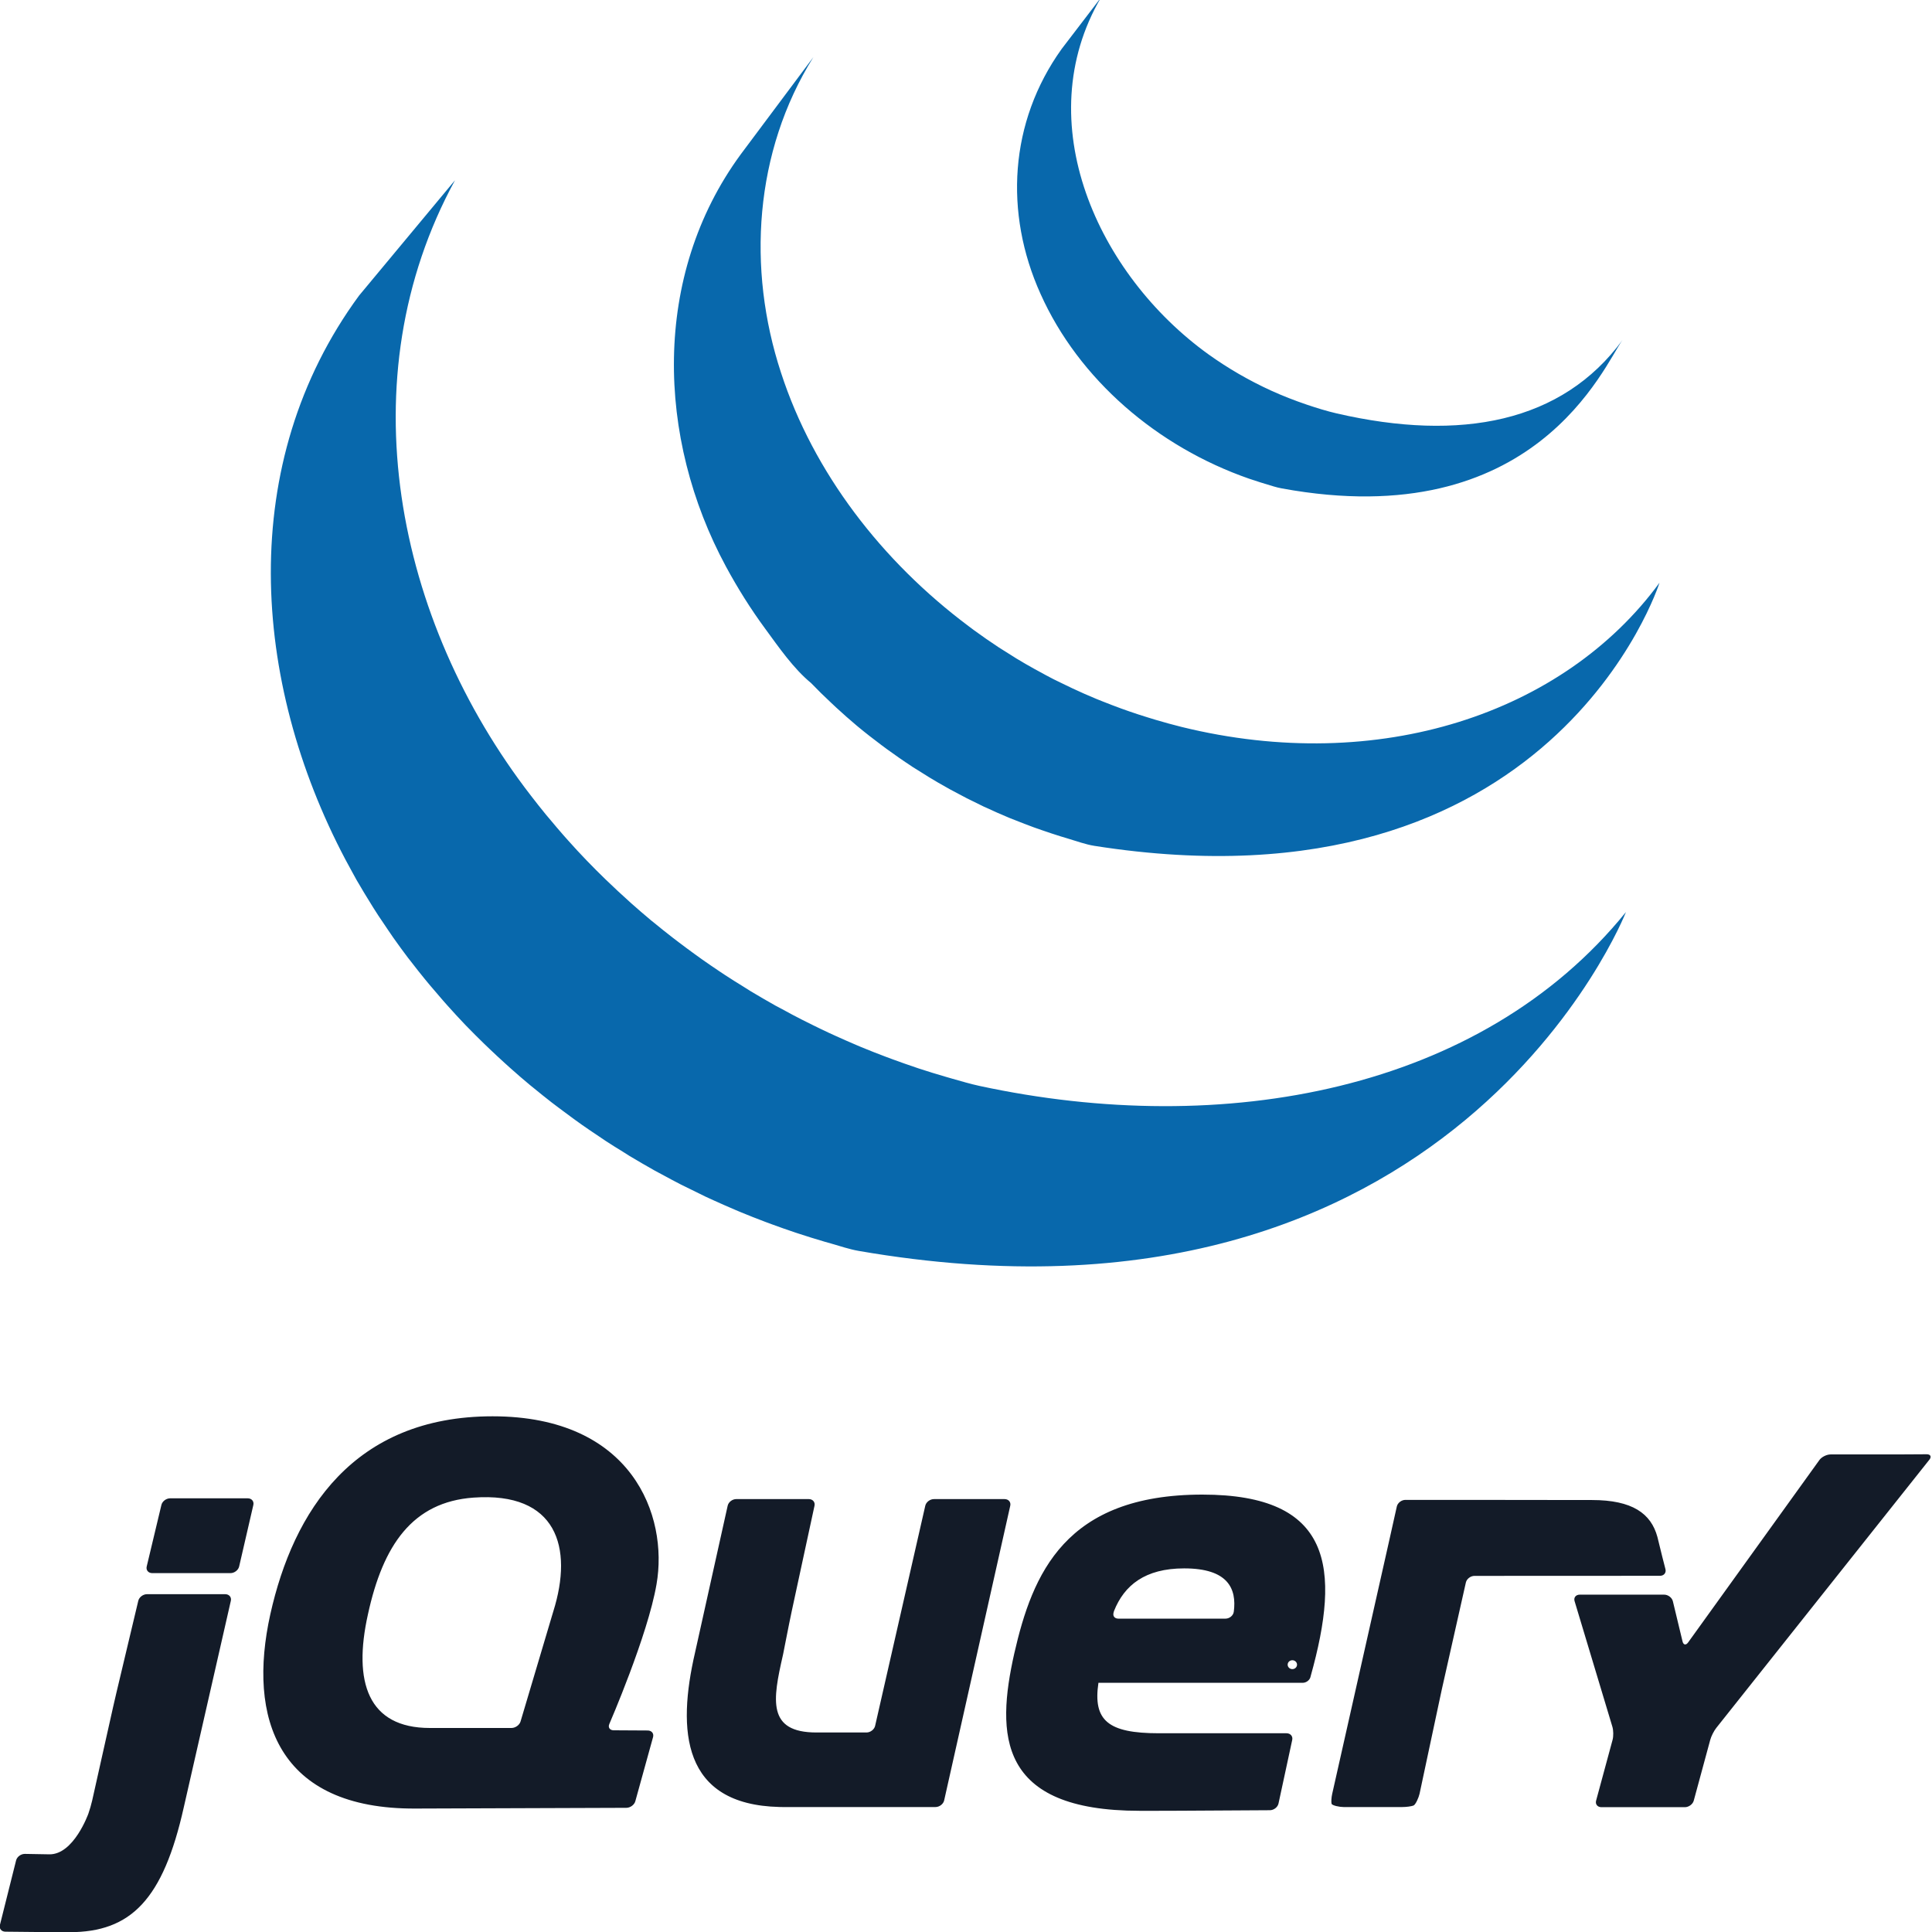
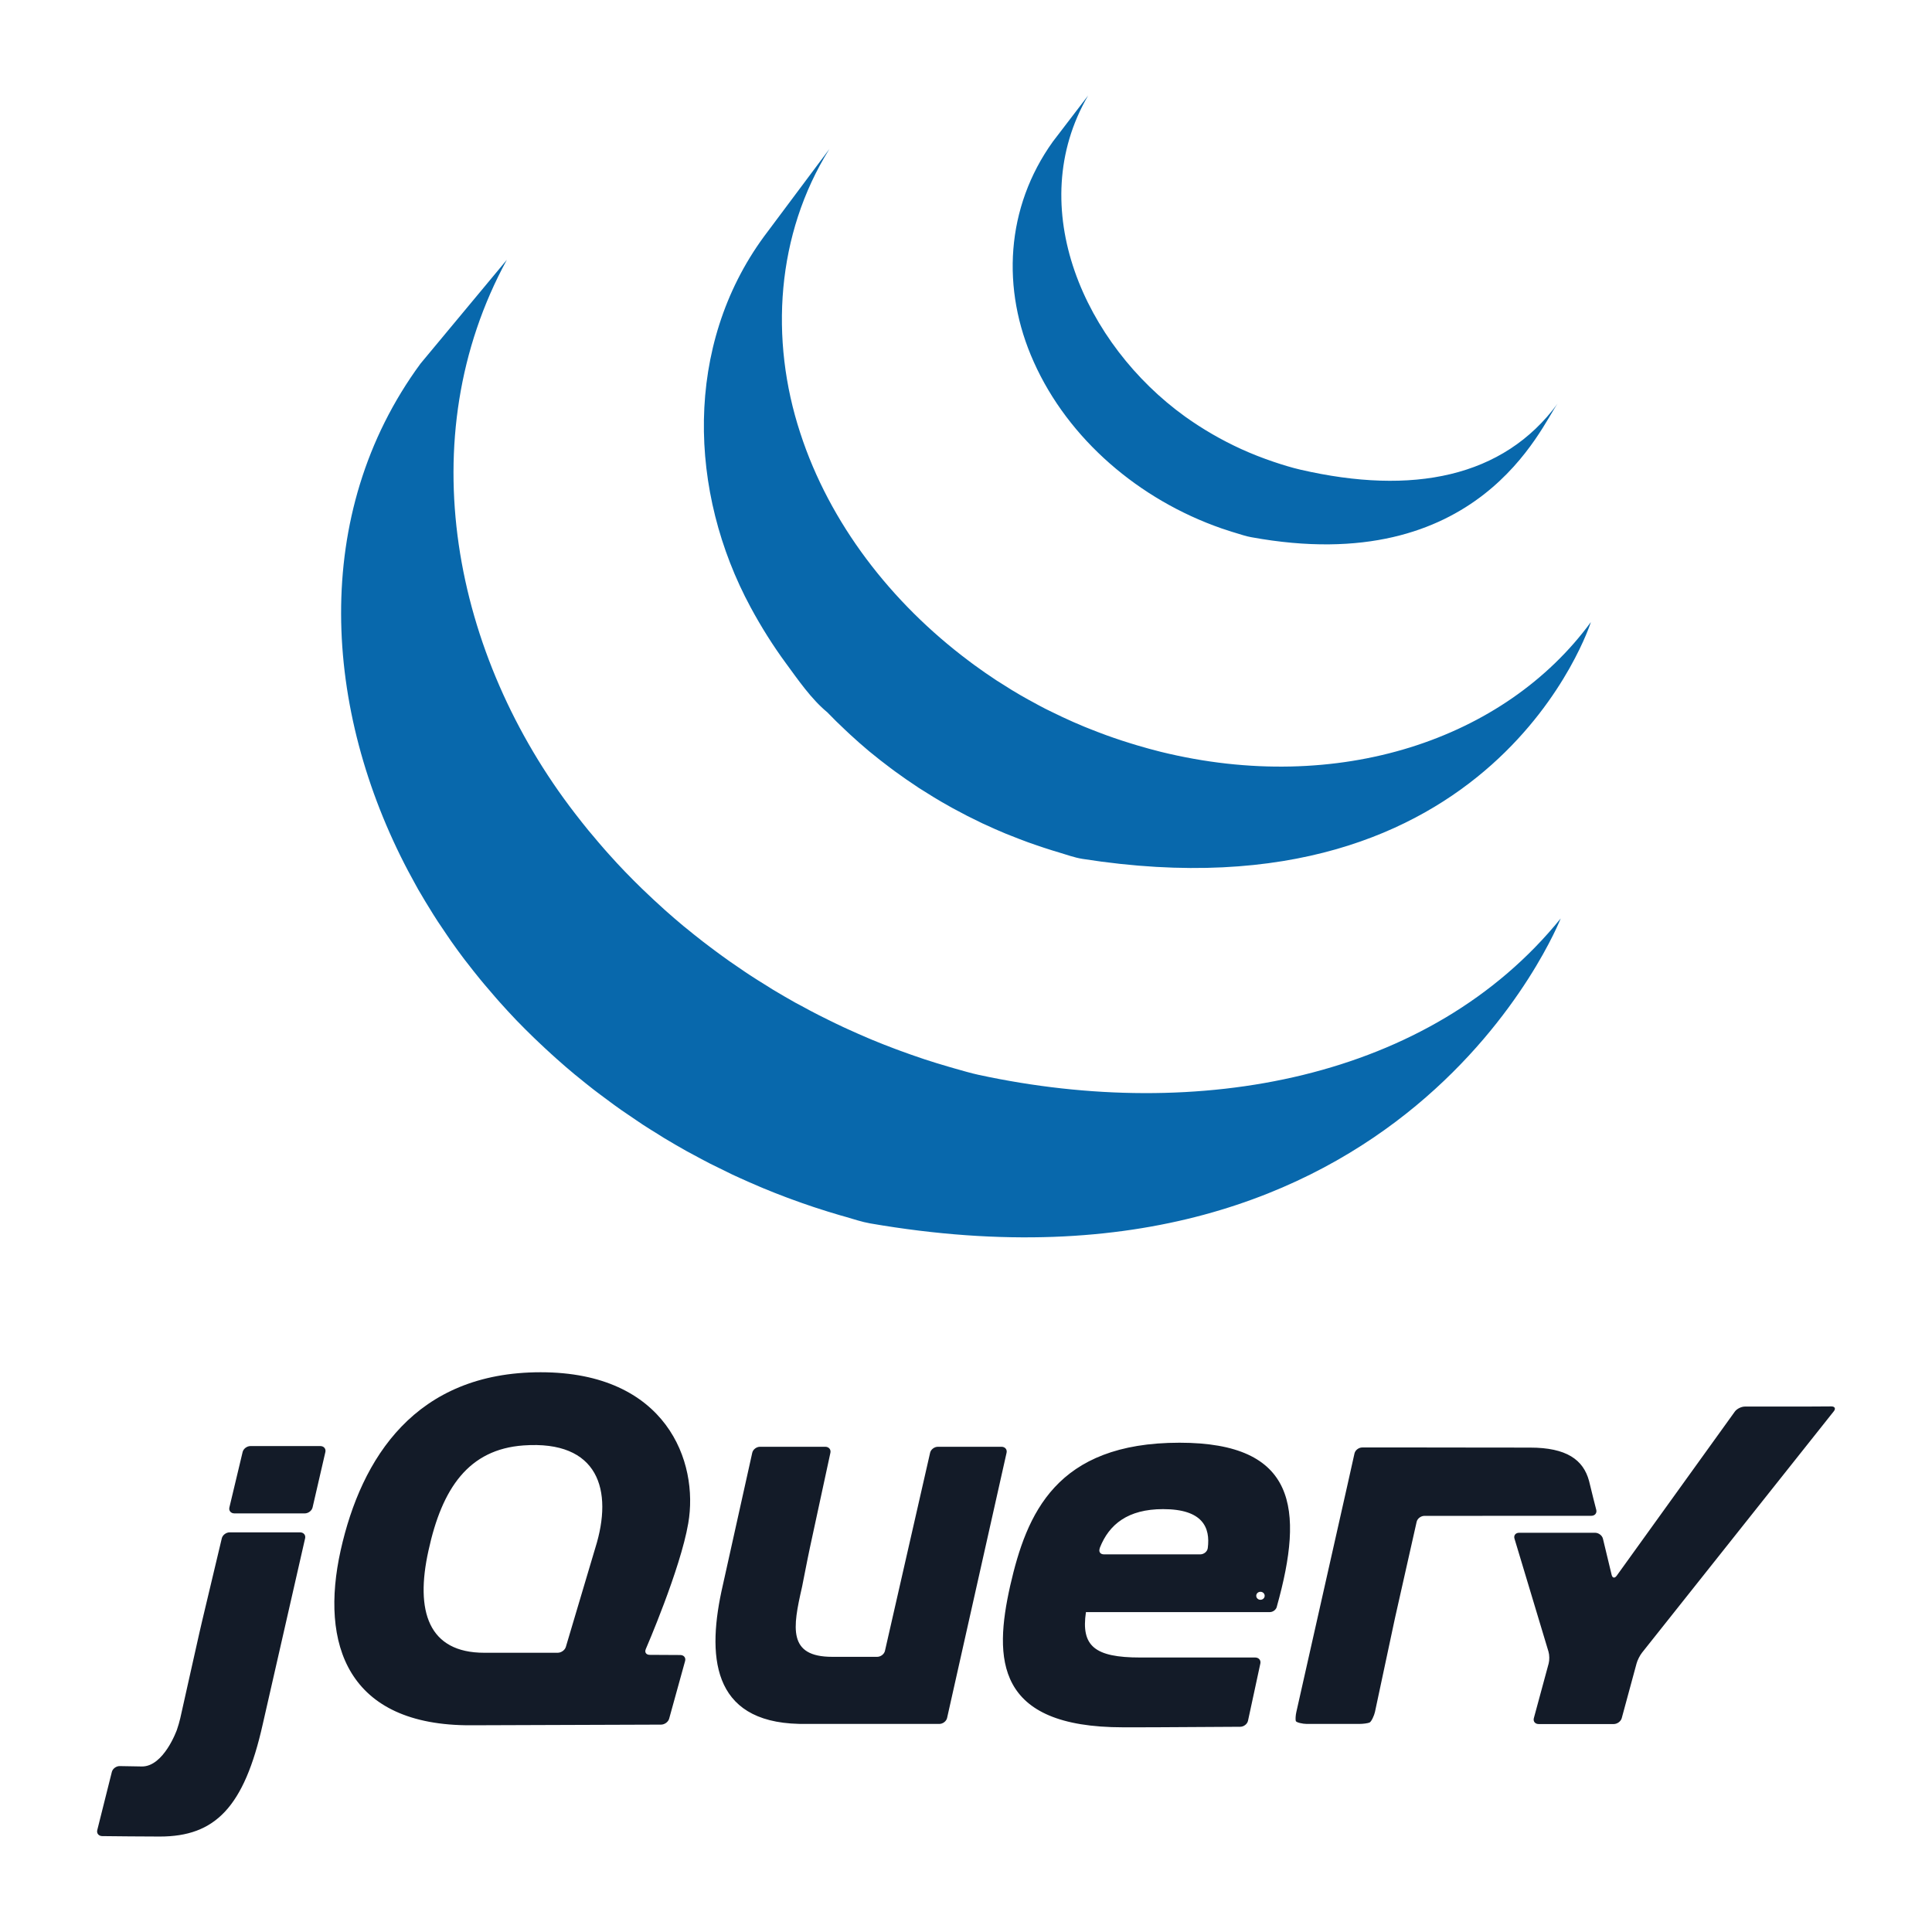
- <svg xmlns="http://www.w3.org/2000/svg" version="1.1" id="圖層_1" x="0px" y="0px" width="695.05px" height="695.05px" viewBox="152.475 152.475 695.05 695.05" enable-background="new 152.475 152.475 695.05 695.05" xml:space="preserve">
+ <svg xmlns="http://www.w3.org/2000/svg" version="1.1" id="圖層_1" x="0px" y="0px" width="695.05px" height="695.05px" viewBox="0 0 695.05 695.05" enable-background="new 0 0 695.05 695.05" xml:space="preserve">
  <g>
-     <path fill="#0868AC" d="M281.637,258.83c-44.234,60.287-38.729,138.73-4.934,202.8l2.473,4.553l1.583,2.888l0.987,1.66l1.763,2.99   c1.046,1.751,2.124,3.492,3.225,5.244l1.841,2.875c1.221,1.86,2.467,3.71,3.742,5.553l1.594,2.333   c1.763,2.494,3.562,4.976,5.421,7.424l0.157,0.188l0.915,1.169c1.607,2.1,3.261,4.177,4.94,6.238l1.858,2.241   c1.498,1.787,3.02,3.555,4.566,5.33l1.745,1.974c2.076,2.317,4.2,4.635,6.36,6.895l0.126,0.126l0.248,0.257   c2.111,2.185,4.271,4.325,6.467,6.465l2.07,1.979c1.696,1.622,3.423,3.214,5.162,4.801l2.112,1.904   c2.329,2.078,4.675,4.122,7.075,6.106l0.109,0.091l1.233,0.993c2.112,1.74,4.26,3.452,6.425,5.147l2.661,2.015   c1.769,1.34,3.555,2.671,5.354,3.971l2.87,2.061c1.985,1.387,3.989,2.75,6.011,4.091l2.184,1.473l0.607,0.41   c1.913,1.257,3.881,2.46,5.836,3.663l2.527,1.599c3.009,1.797,6.059,3.584,9.14,5.308l2.527,1.352   c2.268,1.238,4.549,2.46,6.858,3.646l3.797,1.86l4.909,2.418l1.131,0.521l2.009,0.919c2.569,1.164,5.162,2.311,7.78,3.418   l1.642,0.695c2.997,1.245,6.023,2.438,9.074,3.584l2.215,0.821c2.821,1.039,5.685,2.05,8.561,3.008l1.077,0.353   c3.152,1.052,6.341,2.016,9.548,2.969l2.304,0.65c3.261,0.936,6.493,2.042,9.855,2.636   c213.911,36.994,276.046-121.907,276.046-121.907c-52.188,64.48-144.815,81.484-232.581,62.552   c-3.327-0.714-6.553-1.701-9.795-2.604l-2.442-0.707c-3.165-0.918-6.312-1.883-9.434-2.909l-1.294-0.44   c-2.798-0.935-5.56-1.917-8.315-2.927l-2.334-0.867c-3.015-1.13-6.017-2.312-8.978-3.538l-1.792-0.76   c-2.545-1.09-5.066-2.191-7.575-3.337l-2.19-1c-1.967-0.906-3.911-1.871-5.86-2.823l-3.905-1.946   c-2.376-1.198-4.705-2.454-7.021-3.731l-2.371-1.251c-3.086-1.729-6.131-3.509-9.145-5.317l-2.468-1.558   c-2.184-1.335-4.362-2.699-6.503-4.104l-2.1-1.396c-2.07-1.382-4.122-2.791-6.149-4.212l-2.726-1.957   c-1.865-1.353-3.718-2.716-5.547-4.114l-2.473-1.883c-2.334-1.814-4.639-3.652-6.913-5.529l-0.759-0.6   c-2.46-2.048-4.879-4.153-7.268-6.264l-2.045-1.873c-1.769-1.592-3.514-3.201-5.222-4.856l-2.046-1.94   c-2.178-2.111-4.314-4.25-6.408-6.425l-0.319-0.324c-2.214-2.294-4.38-4.64-6.498-7.014l-1.703-1.917   c-1.583-1.803-3.147-3.641-4.675-5.484l-1.714-2.025c-1.847-2.266-3.641-4.526-5.403-6.819   c-48.723-63.037-66.232-149.977-27.286-221.375 M418.938,208.032c-31.985,43.653-30.252,102.103-5.294,148.266   c4.182,7.738,8.886,15.253,14.145,22.397c4.789,6.523,10.107,14.272,16.468,19.504c2.304,2.408,4.716,4.759,7.178,7.064   l1.889,1.774c2.389,2.197,4.82,4.36,7.328,6.46l0.301,0.245l0.073,0.069c2.779,2.311,5.649,4.531,8.562,6.722l1.943,1.438   c2.925,2.123,5.903,4.211,8.959,6.202l0.258,0.189l4.092,2.55l1.937,1.215c2.186,1.33,4.393,2.62,6.644,3.857l0.938,0.526   c1.938,1.055,3.898,2.094,5.866,3.11l2.087,1.027l4.104,2.02l0.621,0.268c2.821,1.313,5.661,2.585,8.568,3.784l1.888,0.742   c2.323,0.93,4.664,1.843,7.021,2.699l3.009,1.051c2.143,0.753,4.284,1.443,6.45,2.128l2.912,0.884   c3.075,0.902,6.118,2.049,9.321,2.557c165.157,25.946,203.284-94.656,203.284-94.656c-34.367,46.951-100.93,69.349-171.958,51.864   c-3.15-0.788-6.268-1.644-9.354-2.562l-2.813-0.861c-2.194-0.668-4.379-1.387-6.538-2.134l-2.954-1.044   c-2.372-0.868-4.718-1.763-7.046-2.699l-1.896-0.759c-2.917-1.204-5.788-2.477-8.615-3.801l-4.32-2.083l-2.49-1.215   c-1.841-0.947-3.67-1.929-5.47-2.933l-1.305-0.703c-2.238-1.238-4.441-2.51-6.619-3.834l-1.997-1.261l-4.285-2.694   c-3.043-1.991-6.01-4.074-8.927-6.191l-2.011-1.506c-31.088-23.276-55.732-55.094-67.447-91.169   c-12.28-37.416-9.632-79.414,11.643-113.503 M534.417,170.08c-18.856,26.318-20.71,59.009-7.624,88.077   c13.798,30.854,42.069,55.054,75.071,66.535l4.104,1.341l1.803,0.548c1.945,0.582,3.877,1.255,5.886,1.609   c91.196,16.714,115.931-44.377,122.513-53.376c-21.666,29.587-58.08,36.691-102.759,26.403c-3.526-0.81-7.408-2.02-10.807-3.167   c-4.363-1.478-8.659-3.155-12.84-5.055c-7.931-3.618-15.493-8-22.509-13.022c-39.98-28.77-64.812-83.647-38.723-128.345" />
-     <path fill="#131B28" d="M513.888,691.786h-25.426c-1.408,0-2.81,1.073-3.111,2.379l-9.025,39.602l-9.024,39.602   c-0.295,1.308-1.697,2.38-3.105,2.38H446.2c-17.804,0-15.746-11.68-12.1-27.681l0.107-0.485l0.397-2.021l0.072-0.376l0.812-4.107   l0.873-4.4l0.926-4.479l4.103-19.015l4.109-19.013c0.283-1.312-0.643-2.39-2.051-2.39h-26.095c-1.407,0-2.803,1.072-3.093,2.384   l-5.613,25.245l-5.607,25.251l-0.013,0.034l-0.517,2.35c-6.462,27.979-4.753,54.667,30.372,55.505l1.023,0.018h55.131   c1.408,0,2.81-1.072,3.104-2.379l11.89-53.006l11.89-53.012C516.217,692.859,515.302,691.792,513.888,691.786z M241.597,691.506   h-27.918c-1.415,0-2.822,1.073-3.135,2.375l-2.646,11.081l-2.647,11.082c-0.307,1.306,0.589,2.373,2.004,2.373h28.134   c1.413,0,2.815-1.072,3.117-2.378l2.557-11.077l2.557-11.076C243.913,692.579,243.01,691.506,241.597,691.506z M233.498,725.995   h-28.141c-1.408,0-2.821,1.072-3.134,2.374l-3.953,16.605l-3.948,16.599l-1.101,4.76l-3.797,16.946l-3.79,16.954   c-0.294,1.307-0.902,3.419-1.354,4.685c0,0-5.259,14.837-14.098,14.666l-1.107-0.023l-7.647-0.133h-0.006   c-1.407-0.016-2.821,1.029-3.152,2.324l-2.918,11.635l-2.912,11.629c-0.331,1.303,0.56,2.375,1.961,2.397   c5.012,0.057,16.24,0.177,23.032,0.177c22.076,0,33.718-11.602,41.172-44.983l8.731-38.311l8.188-35.933   C235.82,727.067,234.905,725.995,233.498,725.995z M751.639,717.013l-1.169-4.569l-1.15-4.68l-0.582-2.362   c-2.286-8.429-8.995-13.283-23.567-13.283l-22.683-0.023l-20.89-0.029h-23.507c-1.409,0-2.805,1.072-3.1,2.38l-1.041,4.656   l-1.226,5.501l-0.345,1.547l-10.584,47.019l-10.048,44.636c-0.299,1.312-0.396,2.921-0.229,3.571   c0.169,0.655,2.883,1.192,4.291,1.192h21.202c1.415,0,3.201-0.239,3.971-0.537c0.771-0.295,1.908-2.927,2.19-4.232l3.767-17.685   l3.772-17.689l0.006-0.028l0.506-2.356l4.572-20.314l4.037-17.939c0.301-1.309,1.691-2.375,3.098-2.38l66.719-0.029   C751.066,719.388,751.957,718.32,751.639,717.013L751.639,717.013z M837.525,675.7l-5.138,0.017h-21.353   c-1.415,0-3.227,0.908-4.016,2.015l-47.224,65.611c-0.795,1.107-1.702,0.946-2.015-0.354l-3.478-14.454   c-0.313-1.307-1.729-2.374-3.142-2.374h-30.355c-1.414,0-2.249,1.051-1.863,2.334l13.602,45.2c0.387,1.289,0.417,3.4,0.067,4.702   l-5.927,21.871c-0.354,1.302,0.513,2.356,1.926,2.356h30.005c1.408,0,2.853-1.061,3.201-2.356l5.933-21.871   c0.35-1.308,1.329-3.236,2.184-4.309l76.664-96.5c0.856-1.071,0.393-1.944-1.016-1.934L837.525,675.7z M596.341,732.301v-0.022   c-0.175,1.448-1.589,2.516-3.003,2.516h-38.489c-1.335,0-2.009-0.856-1.81-1.917l0.036-0.085l-0.024,0.011l0.019-0.12l0.173-0.622   c3.677-9.267,11.162-15.35,25.235-15.35C594.325,716.705,597.418,724.044,596.341,732.301L596.341,732.301z M585.047,690.166   c-49.404,0-61.112,28.439-67.681,57.148c-6.564,29.261-6.006,56.611,45.124,56.611h6.197l1.541-0.006h0.361l6.137-0.018h0.107   c13.501-0.051,27.046-0.147,32.527-0.188c1.401-0.022,2.772-1.091,3.062-2.396l2.07-9.592l0.403-1.867l2.466-11.445   c0.283-1.308-0.638-2.387-2.052-2.387H569.35c-18.285,0-23.712-4.604-21.708-18.15h73.471l-0.006,0.005l0.047-0.005   c1.168-0.018,2.25-0.783,2.678-1.798l0.175-0.606l-0.007,0.006C634.906,716.453,631.778,690.171,585.047,690.166L585.047,690.166z    M351.54,732.152l-0.699,2.334v0.006l-5.547,18.647l-5.547,18.643c-0.379,1.295-1.853,2.346-3.268,2.346h-29.361   c-22.273,0-27.701-16.526-22.273-40.892c5.421-24.924,16.052-40.417,37.978-41.987C352.784,689.104,358.777,709.088,351.54,732.152   L351.54,732.152z M371.683,772.695c0,0,13.844-31.886,16.985-50.295c4.29-24.646-8.724-60.401-58.988-60.401   c-49.974,0-71.683,34.13-79.961,71.237c-8.279,37.377,2.569,70.148,52.261,69.879l39.205-0.137l36.636-0.126   c1.407-0.011,2.852-1.072,3.212-2.362l6.385-23.087c0.354-1.302-0.506-2.362-1.92-2.374l-6.12-0.034l-6.119-0.035   c-1.197-0.006-1.883-0.746-1.738-1.724L371.683,772.695z M619.09,751.349c0,0.885-0.752,1.604-1.686,1.604   c-0.928,0-1.685-0.719-1.685-1.604c0-0.88,0.751-1.594,1.685-1.594S619.09,750.469,619.09,751.349z" />
+     <path fill="#0868AC" d="M151.27,130.825c-39.811,54.258-34.856,124.857-4.44,182.52l2.225,4.098l1.425,2.6l0.889,1.494l1.586,2.689   c0.942,1.577,1.912,3.143,2.903,4.72l1.657,2.588c1.099,1.675,2.22,3.34,3.368,4.997l1.435,2.101   c1.586,2.245,3.206,4.479,4.878,6.682l0.142,0.169l0.824,1.053c1.446,1.889,2.935,3.758,4.445,5.614l1.673,2.017   c1.348,1.608,2.717,3.199,4.109,4.797l1.57,1.777c1.869,2.085,3.78,4.171,5.725,6.205l0.113,0.114l0.223,0.23   c1.9,1.967,3.843,3.893,5.82,5.818l1.863,1.78c1.526,1.461,3.081,2.894,4.646,4.322l1.9,1.712c2.096,1.871,4.208,3.711,6.368,5.497   l0.099,0.081l1.109,0.895c1.901,1.566,3.835,3.105,5.783,4.632l2.395,1.813c1.592,1.207,3.201,2.403,4.82,3.574l2.582,1.854   c1.786,1.248,3.591,2.476,5.411,3.683l1.965,1.325l0.546,0.369c1.721,1.13,3.493,2.214,5.252,3.296l2.275,1.439   c2.707,1.617,5.453,3.227,8.225,4.778l2.274,1.216c2.041,1.115,4.094,2.213,6.172,3.282l3.419,1.673l4.417,2.177l1.018,0.47   l1.809,0.826c2.312,1.047,4.646,2.079,7.001,3.076l1.479,0.625c2.696,1.12,5.419,2.194,8.167,3.227l1.993,0.738   c2.538,0.935,5.115,1.846,7.705,2.707l0.968,0.317c2.837,0.948,5.708,1.814,8.594,2.672l2.074,0.585   c2.934,0.843,5.843,1.84,8.868,2.373c192.521,33.295,248.441-109.716,248.441-109.716   c-46.969,58.032-130.333,73.335-209.323,56.296c-2.994-0.643-5.897-1.53-8.815-2.343l-2.197-0.636   c-2.848-0.826-5.681-1.695-8.49-2.619l-1.166-0.396c-2.517-0.842-5.002-1.724-7.483-2.635l-2.101-0.778   c-2.714-1.018-5.416-2.081-8.081-3.185l-1.612-0.685c-2.291-0.98-4.56-1.972-6.819-3.004l-1.97-0.899   c-1.77-0.814-3.519-1.683-5.273-2.541l-3.516-1.75c-2.138-1.08-4.235-2.21-6.318-3.359l-2.134-1.125   c-2.777-1.556-5.518-3.159-8.232-4.785l-2.22-1.402c-1.965-1.203-3.927-2.43-5.854-3.693l-1.89-1.257   c-1.863-1.245-3.709-2.511-5.533-3.791l-2.454-1.761c-1.679-1.217-3.347-2.443-4.992-3.702l-2.226-1.694   c-2.101-1.633-4.175-3.287-6.223-4.977l-0.682-0.54c-2.215-1.844-4.391-3.737-6.541-5.637l-1.84-1.686   c-1.593-1.433-3.164-2.881-4.701-4.372l-1.842-1.746c-1.96-1.9-3.881-3.825-5.768-5.781l-0.287-0.292   c-1.992-2.065-3.941-4.176-5.848-6.312l-1.533-1.727c-1.424-1.622-2.832-3.276-4.207-4.936l-1.543-1.823   c-1.663-2.039-3.277-4.073-4.862-6.136c-43.851-56.733-59.609-134.979-24.558-199.237 M274.84,85.106   c-28.786,39.288-27.227,91.893-4.764,133.439c3.764,6.965,7.998,13.727,12.73,20.157c4.31,5.871,9.097,12.844,14.822,17.553   c2.072,2.167,4.243,4.284,6.46,6.358l1.7,1.596c2.15,1.978,4.338,3.924,6.595,5.815l0.271,0.22l0.066,0.063   c2.5,2.08,5.084,4.077,7.705,6.049l1.749,1.294c2.633,1.911,5.312,3.79,8.063,5.583l0.232,0.171l3.683,2.294l1.744,1.093   c1.967,1.197,3.953,2.359,5.98,3.472l0.844,0.473c1.744,0.949,3.509,1.884,5.278,2.8l1.878,0.923l3.693,1.819l0.56,0.241   c2.54,1.181,5.096,2.326,7.712,3.405l1.699,0.668c2.09,0.837,4.197,1.66,6.317,2.43l2.709,0.945   c1.929,0.679,3.854,1.299,5.804,1.916l2.621,0.795c2.77,0.812,5.508,1.844,8.391,2.303   c148.641,23.351,182.955-85.191,182.955-85.191c-30.931,42.255-90.837,62.413-154.762,46.677c-2.836-0.709-5.643-1.48-8.42-2.307   l-2.531-0.774c-1.975-0.602-3.941-1.249-5.883-1.92l-2.66-0.94c-2.134-0.781-4.245-1.586-6.34-2.429l-1.707-0.683   c-2.627-1.085-5.211-2.229-7.754-3.421l-3.889-1.875l-2.241-1.093c-1.655-0.853-3.303-1.736-4.922-2.64l-1.174-0.633   c-2.015-1.113-3.997-2.26-5.958-3.451l-1.798-1.134l-3.856-2.425c-2.738-1.792-5.408-3.666-8.033-5.571l-1.811-1.355   c-27.979-20.95-50.159-49.585-60.702-82.053c-11.051-33.674-8.669-71.473,10.479-102.153 M378.772,50.95   c-16.972,23.686-18.64,53.108-6.862,79.27c12.419,27.768,37.863,49.548,67.564,59.881l3.693,1.208l1.623,0.493   c1.75,0.524,3.488,1.129,5.298,1.448c82.075,15.043,104.337-39.939,110.261-48.039c-19.5,26.628-52.272,33.022-92.482,23.763   c-3.175-0.729-6.668-1.817-9.728-2.85c-3.925-1.33-7.792-2.839-11.556-4.549c-7.137-3.256-13.943-7.2-20.258-11.72   c-35.982-25.893-58.331-75.282-34.85-115.511" />
+     <path fill="#131B28" d="M360.295,520.485h-22.882c-1.268,0-2.53,0.966-2.8,2.142l-8.123,35.641l-8.121,35.642   c-0.265,1.178-1.527,2.144-2.795,2.144h-16.196c-16.024,0-14.171-10.512-10.892-24.914l0.097-0.436l0.357-1.82l0.065-0.337   l0.731-3.696l0.786-3.961l0.833-4.03l3.693-17.114l3.698-17.112c0.255-1.18-0.58-2.149-1.846-2.149h-23.486   c-1.266,0-2.522,0.965-2.785,2.145l-5.052,22.721l-5.045,22.726l-0.012,0.031l-0.466,2.114c-5.815,25.182-4.277,49.2,27.335,49.954   l0.921,0.018h49.618c1.268,0,2.528-0.965,2.793-2.143l10.701-47.706l10.7-47.71C362.391,521.451,361.568,520.49,360.295,520.485z    M115.234,520.232H90.108c-1.273,0-2.54,0.967-2.822,2.138l-2.381,9.974l-2.382,9.974c-0.276,1.175,0.53,2.136,1.804,2.136h25.321   c1.271,0,2.533-0.965,2.805-2.141l2.301-9.969l2.301-9.969C117.318,521.199,116.505,520.232,115.234,520.232z M107.945,551.273   H82.618c-1.267,0-2.539,0.965-2.821,2.136l-3.558,14.945l-3.553,14.939l-0.991,4.284l-3.417,15.25l-3.411,15.26   c-0.265,1.176-0.812,3.076-1.219,4.215c0,0-4.733,13.354-12.688,13.2l-0.996-0.021l-6.882-0.119h-0.006   c-1.266-0.015-2.539,0.927-2.836,2.092l-2.626,10.472l-2.621,10.465c-0.298,1.175,0.504,2.139,1.765,2.159   c4.511,0.051,14.616,0.158,20.729,0.158c19.868,0,30.346-10.441,37.055-40.484l7.858-34.479l7.369-32.34   C110.035,552.238,109.211,551.273,107.945,551.273z M574.271,543.189l-1.052-4.111l-1.035-4.214l-0.524-2.125   c-2.057-7.587-8.094-11.955-21.209-11.955l-20.416-0.021l-18.801-0.025h-21.155c-1.27,0-2.524,0.964-2.79,2.142l-0.937,4.19   l-1.104,4.951l-0.311,1.393l-9.525,42.316l-9.043,40.173c-0.269,1.181-0.356,2.628-0.207,3.213   c0.152,0.591,2.596,1.074,3.861,1.074h19.084c1.271,0,2.881-0.216,3.573-0.483c0.694-0.266,1.718-2.635,1.97-3.809l3.392-15.918   l3.394-15.92l0.006-0.025l0.455-2.119l4.115-18.283l3.633-16.146c0.271-1.178,1.523-2.138,2.789-2.142l60.048-0.025   C573.755,545.327,574.557,544.365,574.271,543.189L574.271,543.189z M651.569,506.007l-4.625,0.015h-19.216   c-1.275,0-2.906,0.817-3.616,1.813l-42.501,59.051c-0.715,0.996-1.532,0.851-1.813-0.318l-3.131-13.01   c-0.281-1.176-1.556-2.136-2.827-2.136H546.52c-1.272,0-2.024,0.946-1.677,2.101l12.241,40.68c0.349,1.16,0.376,3.061,0.062,4.232   l-5.335,19.684c-0.318,1.172,0.462,2.121,1.733,2.121h27.005c1.268,0,2.566-0.955,2.882-2.121l5.338-19.684   c0.314-1.178,1.197-2.912,1.965-3.879l68.998-86.851c0.771-0.963,0.355-1.749-0.914-1.74L651.569,506.007z M434.503,556.947v-0.019   c-0.158,1.304-1.431,2.264-2.703,2.264h-34.64c-1.202,0-1.81-0.77-1.63-1.724l0.033-0.078l-0.022,0.011l0.018-0.108l0.156-0.56   c3.309-8.341,10.046-13.814,22.711-13.814C432.689,542.912,435.472,549.517,434.503,556.947L434.503,556.947z M424.337,519.026   c-44.463,0-55,25.596-60.911,51.434c-5.908,26.336-5.405,50.95,40.61,50.95h5.578l1.387-0.005h0.325l5.522-0.017h0.098   c12.149-0.047,24.34-0.133,29.274-0.17c1.261-0.02,2.494-0.98,2.755-2.155l1.863-8.632l0.363-1.682l2.219-10.301   c0.254-1.178-0.575-2.147-1.848-2.147H410.21c-16.455,0-21.34-4.146-19.536-16.335h66.124l-0.006,0.003l0.042-0.003   c1.052-0.016,2.025-0.705,2.41-1.619l0.158-0.545l-0.007,0.005C469.211,542.685,466.397,519.031,424.337,519.026L424.337,519.026z    M214.183,556.814l-0.629,2.101v0.005l-4.993,16.782l-4.992,16.78c-0.341,1.165-1.667,2.111-2.941,2.111h-26.424   c-20.046,0-24.931-14.875-20.046-36.804c4.879-22.432,14.447-36.374,34.18-37.788C215.303,518.072,220.696,536.056,214.183,556.814   L214.183,556.814z M232.312,593.302c0,0,12.459-28.697,15.286-45.266c3.862-22.182-7.851-54.359-53.089-54.359   c-44.976,0-64.514,30.715-71.964,64.112c-7.451,33.64,2.312,63.134,47.035,62.891l35.285-0.123l32.973-0.114   c1.266-0.009,2.566-0.963,2.89-2.125l5.747-20.777c0.32-1.172-0.456-2.127-1.728-2.138l-5.507-0.03l-5.507-0.031   c-1.078-0.005-1.694-0.672-1.564-1.552L232.312,593.302z M454.976,574.091c0,0.797-0.676,1.443-1.517,1.443   c-0.835,0-1.517-0.646-1.517-1.443c0-0.793,0.677-1.435,1.517-1.435C454.3,572.657,454.976,573.298,454.976,574.091z" />
  </g>
</svg>
